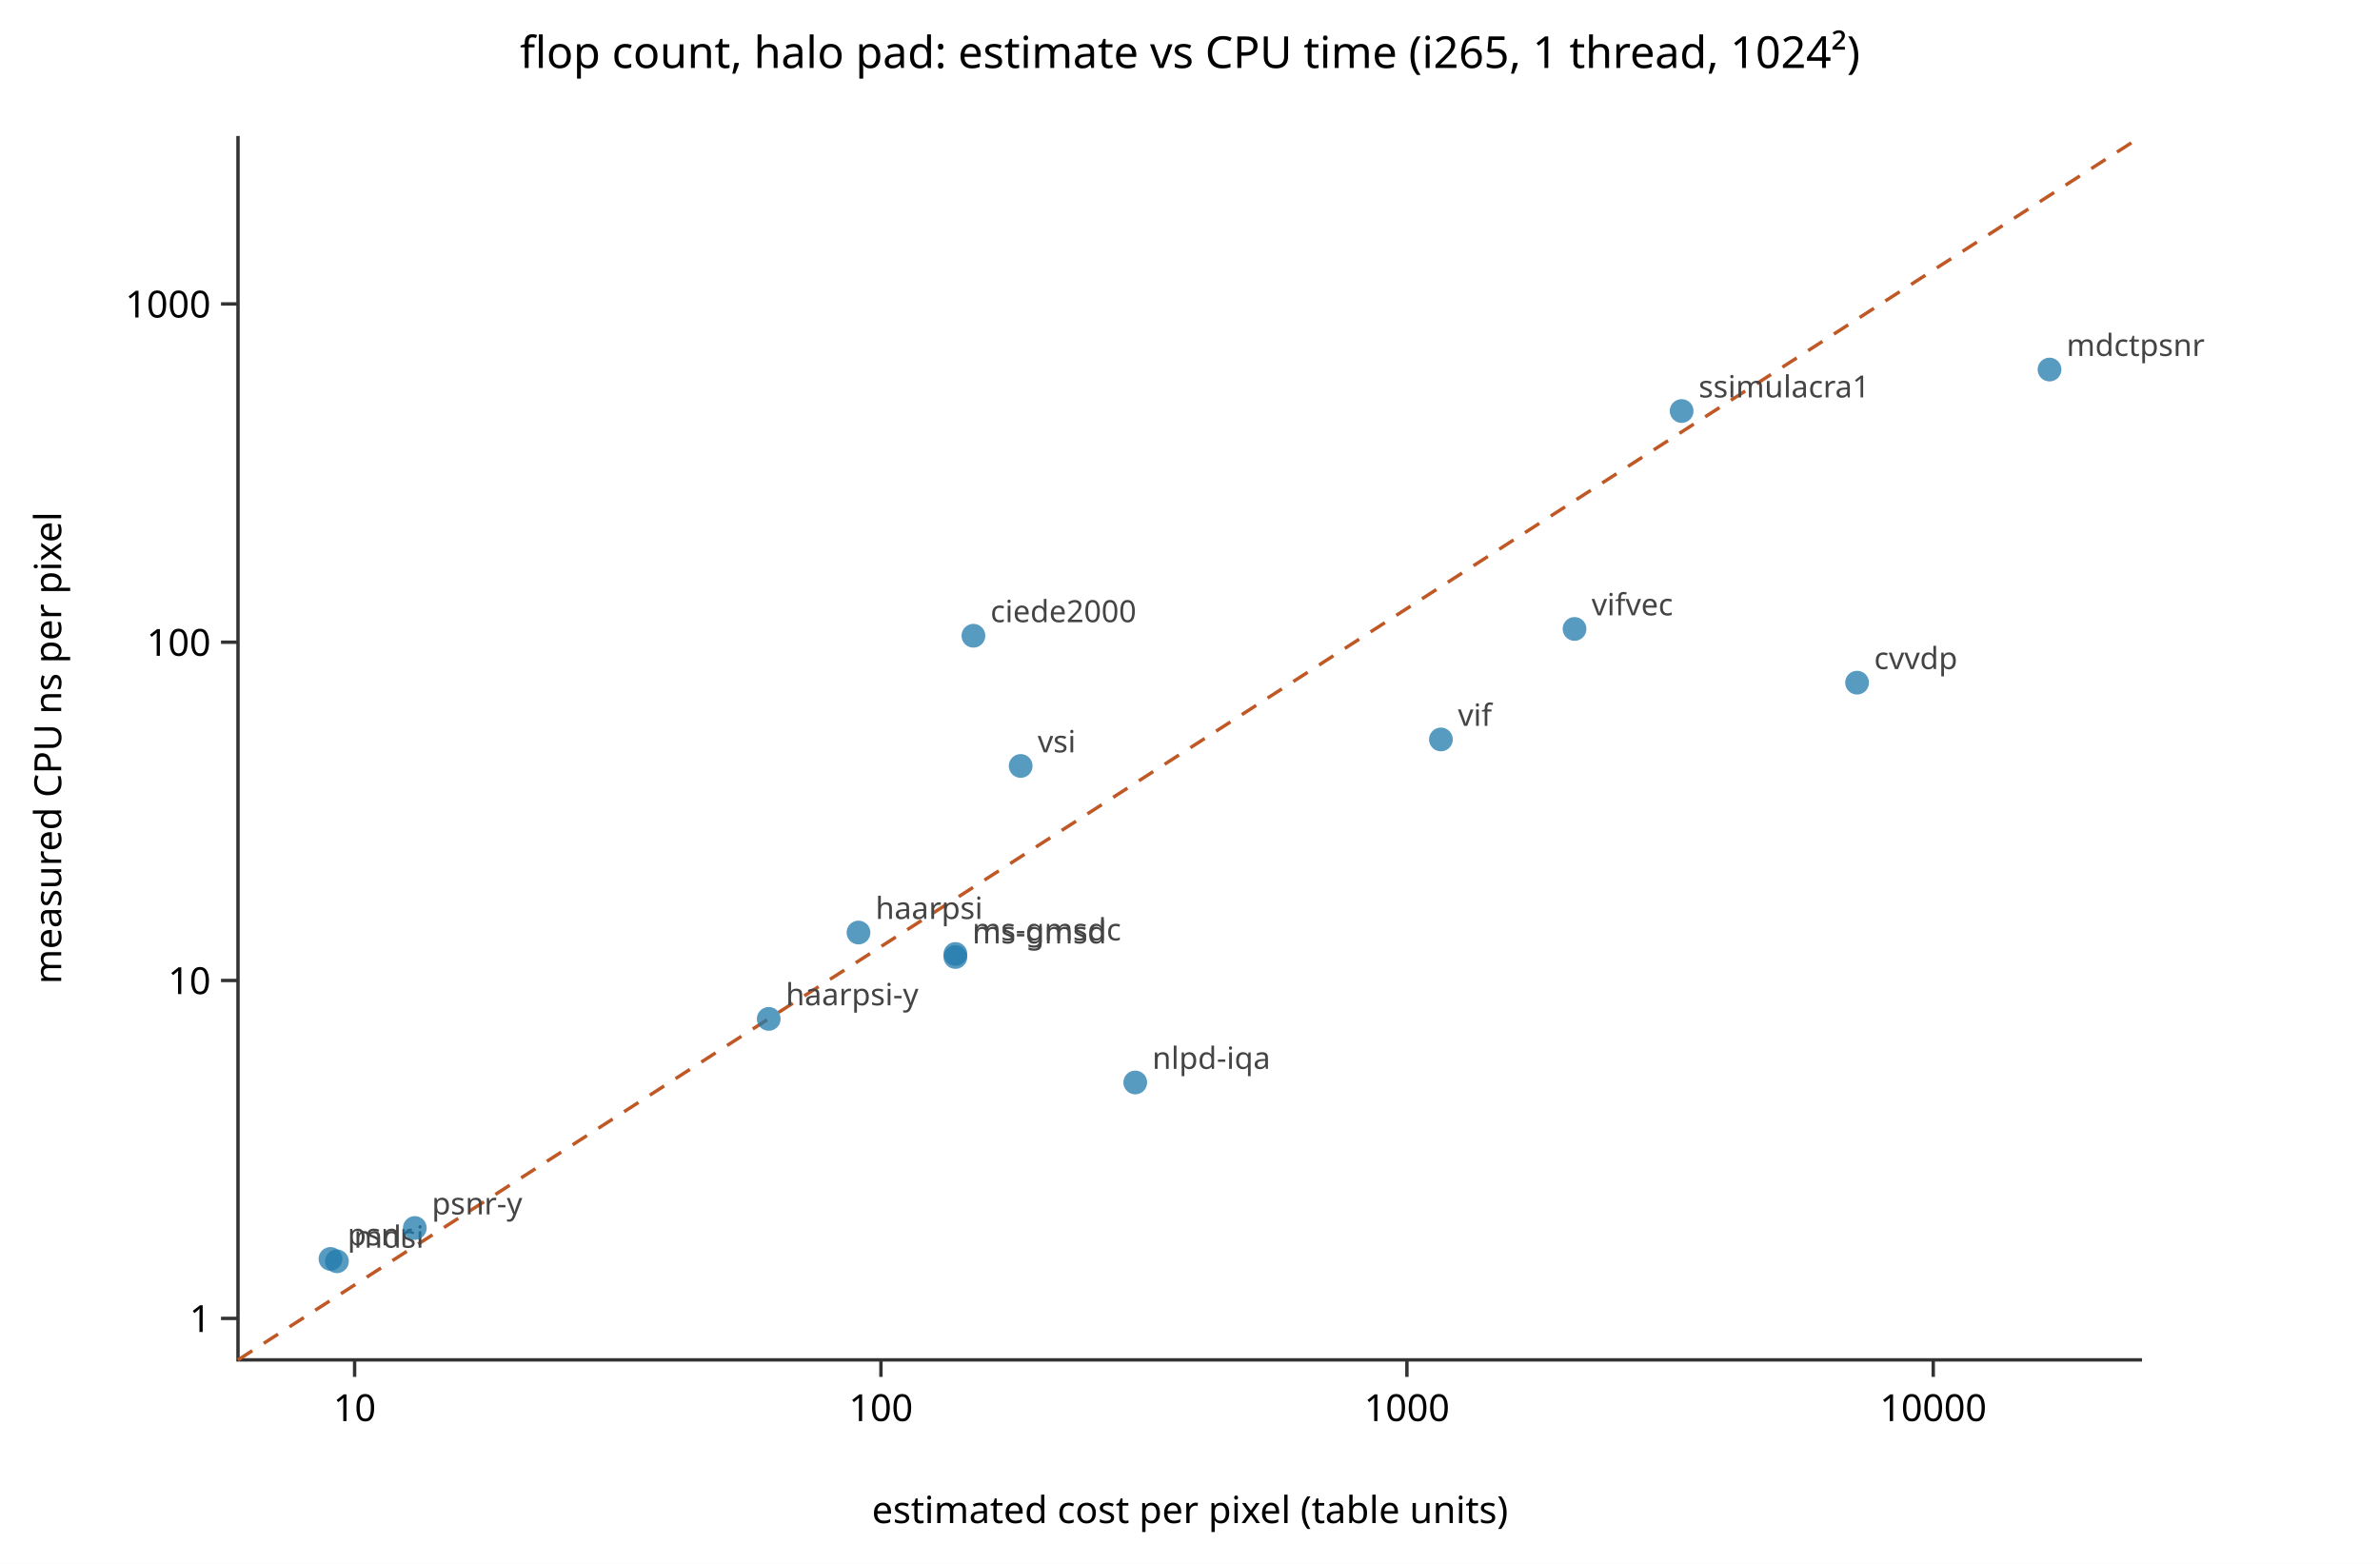
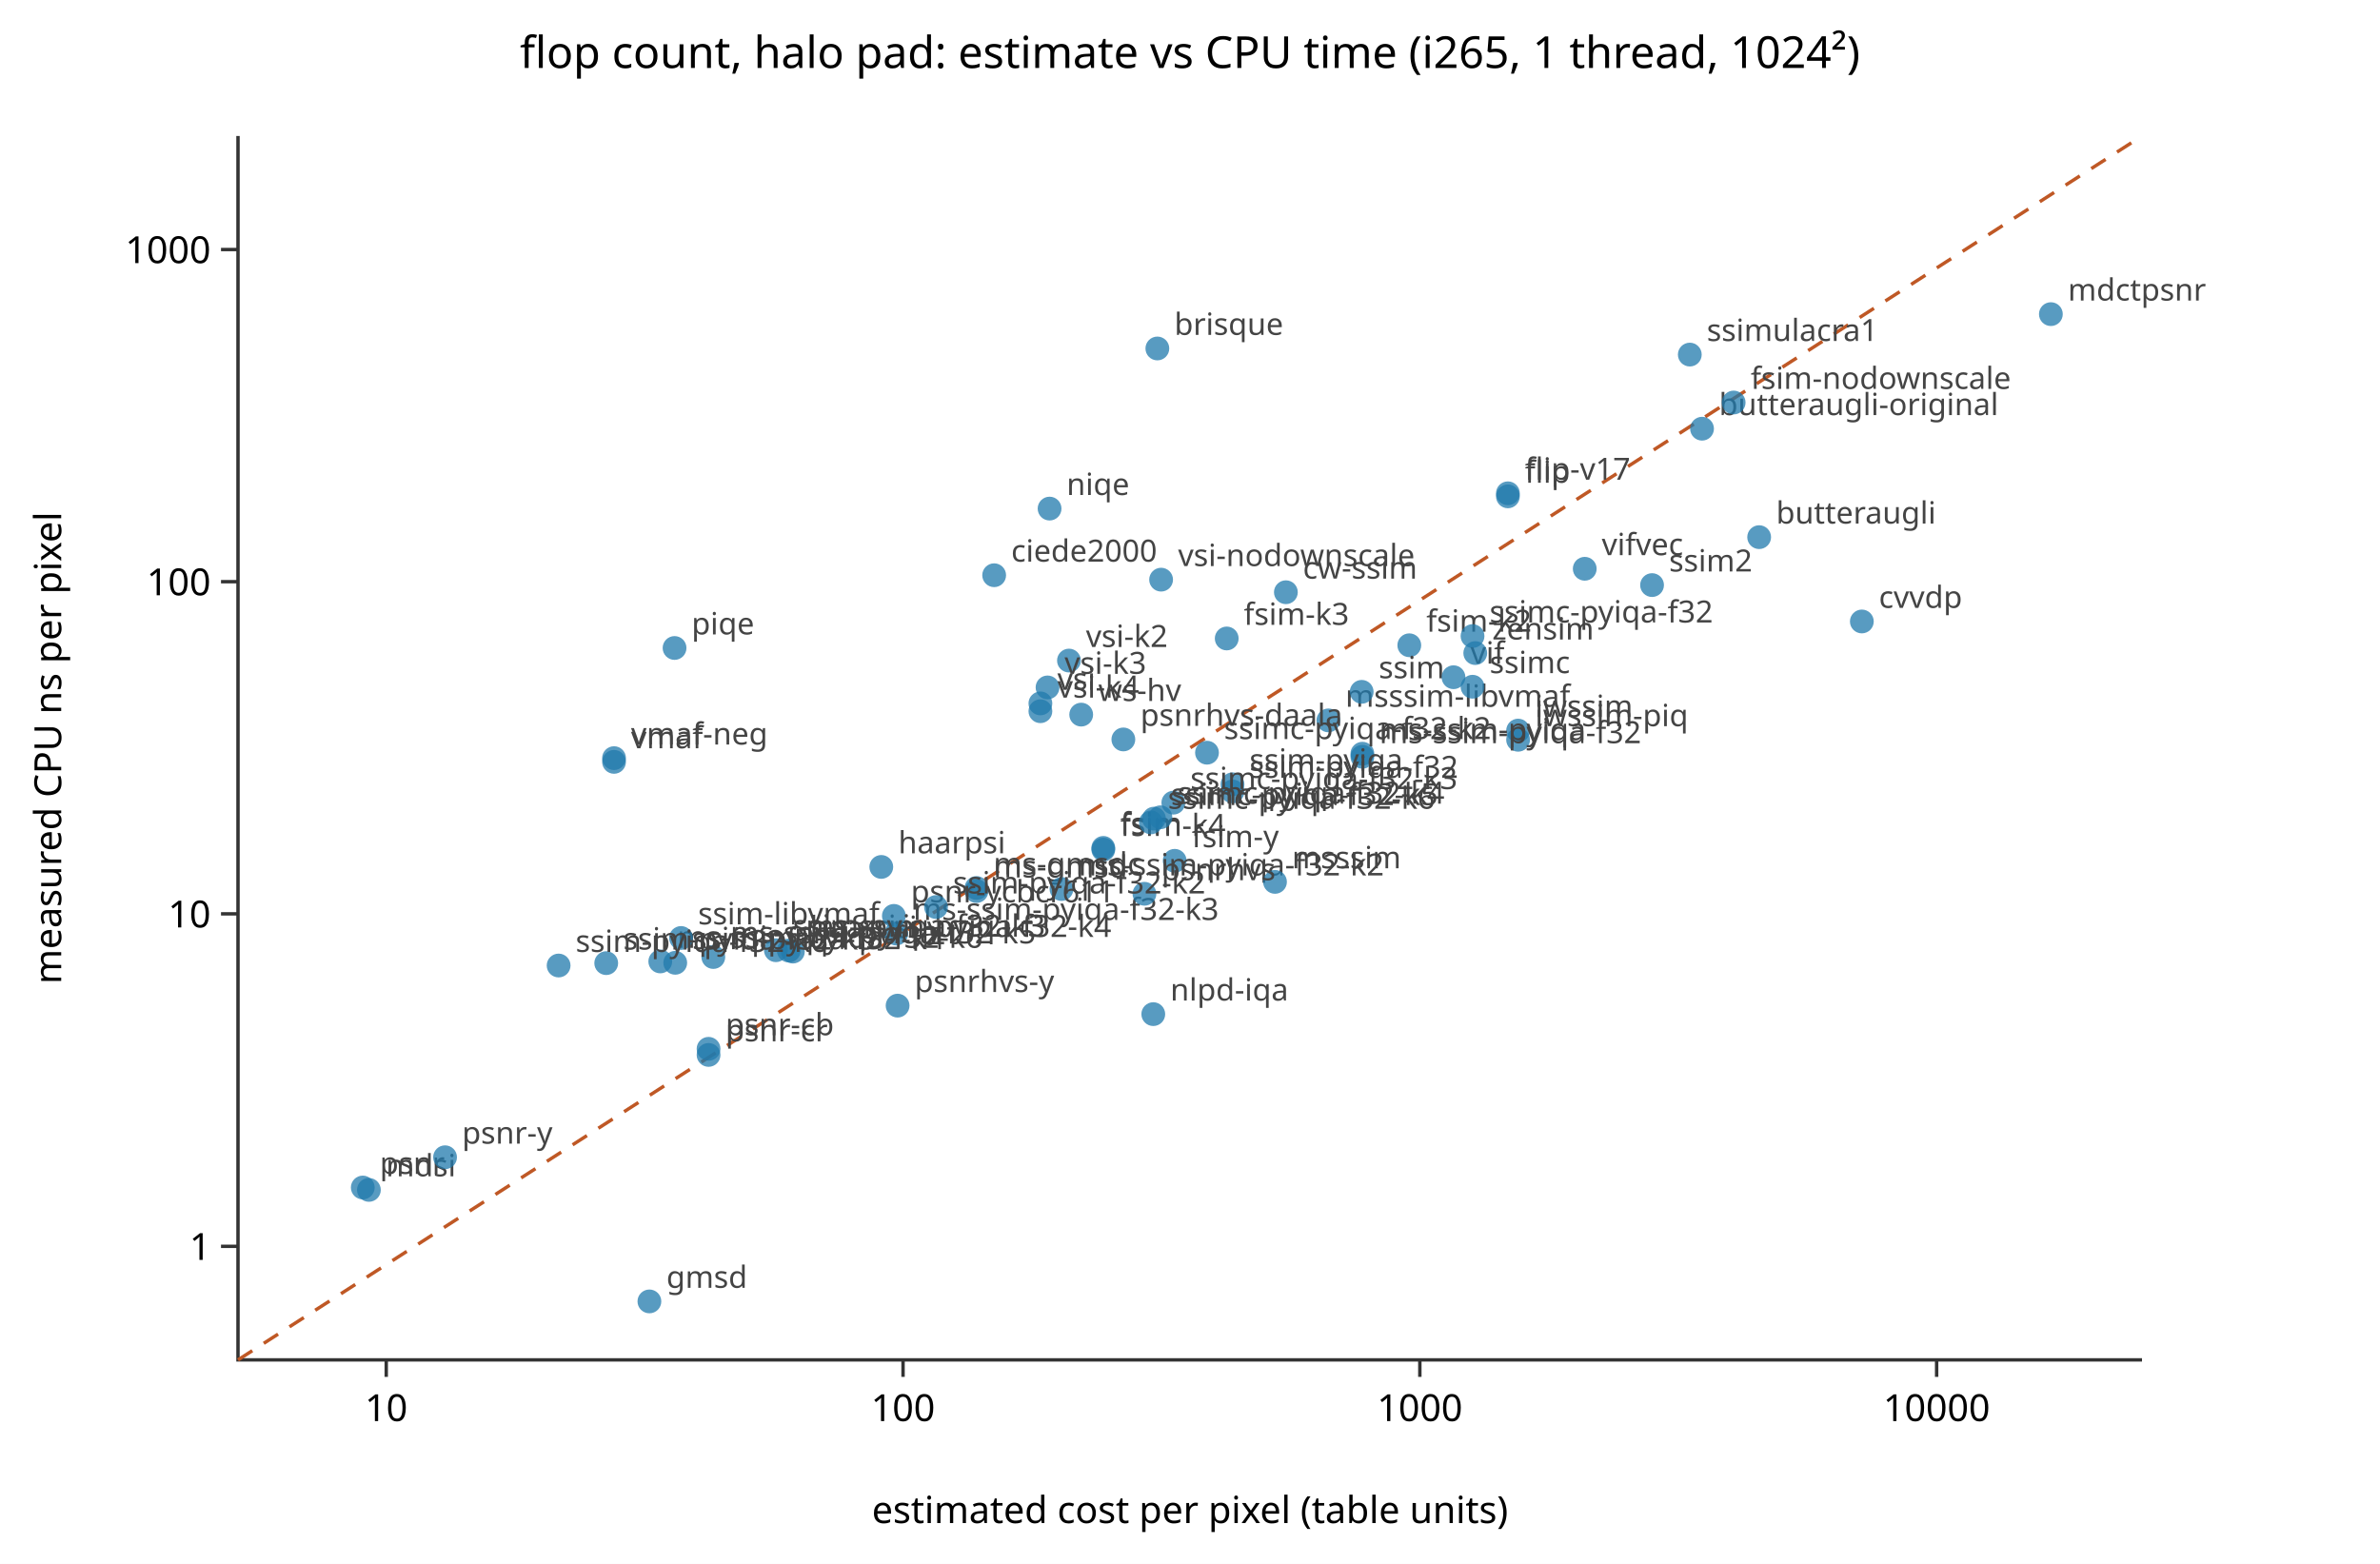
<svg xmlns="http://www.w3.org/2000/svg" viewBox="0 0 700 460" font-family="sans-serif" font-size="11">
  <rect width="700" height="460" fill="white" />
  <text x="350" y="20" text-anchor="middle" font-size="13">flop count, halo pad: estimate vs CPU time (i265, 1 thread, 1024²)</text>
  <path d="M70 40V400H630" fill="none" stroke="#333" />
-   <path d="M104.3 400v5" stroke="#333" />
-   <text x="104.3" y="418" text-anchor="middle">10</text>
-   <path d="M259.1 400v5" stroke="#333" />
-   <text x="259.1" y="418" text-anchor="middle">100</text>
-   <path d="M413.8 400v5" stroke="#333" />
-   <text x="413.8" y="418" text-anchor="middle">1000</text>
-   <path d="M568.6 400v5" stroke="#333" />
-   <text x="568.6" y="418" text-anchor="middle">10000</text>
-   <path d="M65 387.8h5" stroke="#333" />
-   <text x="62" y="391.8" text-anchor="end">1</text>
-   <path d="M65 288.4h5" stroke="#333" />
-   <text x="62" y="292.4" text-anchor="end">10</text>
-   <path d="M65 188.9h5" stroke="#333" />
-   <text x="62" y="192.9" text-anchor="end">100</text>
-   <path d="M65 89.4h5" stroke="#333" />
-   <text x="62" y="93.4" text-anchor="end">1000</text>
+   <path d="M113.6 400v5" stroke="#333" />
+   <text x="113.6" y="418" text-anchor="middle">10</text>
+   <path d="M265.6 400v5" stroke="#333" />
+   <text x="265.6" y="418" text-anchor="middle">100</text>
+   <path d="M417.6 400v5" stroke="#333" />
+   <text x="417.6" y="418" text-anchor="middle">1000</text>
+   <path d="M569.6 400v5" stroke="#333" />
+   <text x="569.6" y="418" text-anchor="middle">10000</text>
+   <path d="M65 366.6h5" stroke="#333" />
+   <text x="62" y="370.6" text-anchor="end">1</text>
+   <path d="M65 268.8h5" stroke="#333" />
+   <text x="62" y="272.8" text-anchor="end">10</text>
+   <path d="M65 171.1h5" stroke="#333" />
+   <text x="62" y="175.1" text-anchor="end">100</text>
+   <path d="M65 73.4h5" stroke="#333" />
+   <text x="62" y="77.4" text-anchor="end">1000</text>
  <path d="M70.0 400.0L630.0 40.0" stroke="#bf5825" stroke-dasharray="5 4" />
-   <circle cx="286.3" cy="187.0" r="3.5" fill="#2179ac" fill-opacity=".75" />
-   <text x="291.3" y="183.0" font-size="9" fill="#444">ciede2000</text>
-   <circle cx="546.2" cy="200.8" r="3.5" fill="#2179ac" fill-opacity=".75" />
-   <text x="551.2" y="196.8" font-size="9" fill="#444">cvvdp</text>
-   <circle cx="252.5" cy="274.3" r="3.5" fill="#2179ac" fill-opacity=".75" />
-   <text x="257.5" y="270.3" font-size="9" fill="#444">haarpsi</text>
-   <circle cx="226.1" cy="299.7" r="3.5" fill="#2179ac" fill-opacity=".75" />
-   <text x="231.1" y="295.7" font-size="9" fill="#444">haarpsi-y</text>
-   <circle cx="602.8" cy="108.7" r="3.5" fill="#2179ac" fill-opacity=".75" />
-   <text x="607.8" y="104.7" font-size="9" fill="#444">mdctpsnr</text>
-   <circle cx="99.1" cy="371.0" r="3.5" fill="#2179ac" fill-opacity=".75" />
-   <text x="104.1" y="367.0" font-size="9" fill="#444">mdsi</text>
-   <circle cx="281.0" cy="281.5" r="3.5" fill="#2179ac" fill-opacity=".75" />
-   <text x="286.0" y="277.5" font-size="9" fill="#444">ms-gmsd</text>
-   <circle cx="281.0" cy="280.6" r="3.5" fill="#2179ac" fill-opacity=".75" />
-   <text x="286.0" y="276.6" font-size="9" fill="#444">ms-gmsdc</text>
-   <circle cx="333.9" cy="318.4" r="3.5" fill="#2179ac" fill-opacity=".75" />
-   <text x="338.9" y="314.4" font-size="9" fill="#444">nlpd-iqa</text>
-   <circle cx="97.2" cy="370.3" r="3.5" fill="#2179ac" fill-opacity=".75" />
-   <text x="102.2" y="366.3" font-size="9" fill="#444">psnr</text>
-   <circle cx="122.0" cy="361.2" r="3.5" fill="#2179ac" fill-opacity=".75" />
-   <text x="127.0" y="357.2" font-size="9" fill="#444">psnr-y</text>
-   <circle cx="494.6" cy="120.9" r="3.5" fill="#2179ac" fill-opacity=".75" />
-   <text x="499.6" y="116.9" font-size="9" fill="#444">ssimulacra1</text>
-   <circle cx="423.8" cy="217.5" r="3.5" fill="#2179ac" fill-opacity=".75" />
-   <text x="428.8" y="213.5" font-size="9" fill="#444">vif</text>
-   <circle cx="463.1" cy="185.0" r="3.5" fill="#2179ac" fill-opacity=".75" />
-   <text x="468.1" y="181.0" font-size="9" fill="#444">vifvec</text>
-   <circle cx="300.2" cy="225.3" r="3.5" fill="#2179ac" fill-opacity=".75" />
-   <text x="305.2" y="221.3" font-size="9" fill="#444">vsi</text>
+   <circle cx="340.4" cy="102.5" r="3.5" fill="#2179ac" fill-opacity=".75" />
+   <text x="345.4" y="98.5" font-size="9" fill="#444">brisque</text>
+   <circle cx="517.4" cy="158.0" r="3.5" fill="#2179ac" fill-opacity=".75" />
+   <text x="522.4" y="154.0" font-size="9" fill="#444">butteraugli</text>
+   <circle cx="500.6" cy="126.1" r="3.5" fill="#2179ac" fill-opacity=".75" />
+   <text x="505.6" y="122.1" font-size="9" fill="#444">butteraugli-original</text>
+   <circle cx="292.4" cy="169.2" r="3.5" fill="#2179ac" fill-opacity=".75" />
+   <text x="297.4" y="165.2" font-size="9" fill="#444">ciede2000</text>
+   <circle cx="547.6" cy="182.8" r="3.5" fill="#2179ac" fill-opacity=".75" />
+   <text x="552.6" y="178.8" font-size="9" fill="#444">cvvdp</text>
+   <circle cx="378.2" cy="174.2" r="3.5" fill="#2179ac" fill-opacity=".75" />
+   <text x="383.2" y="170.2" font-size="9" fill="#444">cw-ssim</text>
+   <circle cx="443.5" cy="146.0" r="3.5" fill="#2179ac" fill-opacity=".75" />
+   <text x="448.5" y="142.0" font-size="9" fill="#444">flip</text>
+   <circle cx="443.5" cy="145.1" r="3.5" fill="#2179ac" fill-opacity=".75" />
+   <text x="448.5" y="141.1" font-size="9" fill="#444">flip-v17</text>
+   <circle cx="324.5" cy="249.4" r="3.5" fill="#2179ac" fill-opacity=".75" />
+   <text x="329.5" y="245.4" font-size="9" fill="#444">fsim</text>
+   <circle cx="414.5" cy="189.8" r="3.5" fill="#2179ac" fill-opacity=".75" />
+   <text x="419.5" y="185.8" font-size="9" fill="#444">fsim-k2</text>
+   <circle cx="360.8" cy="187.8" r="3.5" fill="#2179ac" fill-opacity=".75" />
+   <text x="365.8" y="183.8" font-size="9" fill="#444">fsim-k3</text>
+   <circle cx="324.5" cy="249.9" r="3.5" fill="#2179ac" fill-opacity=".75" />
+   <text x="329.5" y="245.9" font-size="9" fill="#444">fsim-k4</text>
+   <circle cx="509.9" cy="118.4" r="3.5" fill="#2179ac" fill-opacity=".75" />
+   <text x="514.9" y="114.4" font-size="9" fill="#444">fsim-nodownscale</text>
+   <circle cx="345.5" cy="253.2" r="3.5" fill="#2179ac" fill-opacity=".75" />
+   <text x="350.5" y="249.2" font-size="9" fill="#444">fsim-y</text>
+   <circle cx="191.0" cy="382.8" r="3.5" fill="#2179ac" fill-opacity=".75" />
+   <text x="196.0" y="378.8" font-size="9" fill="#444">gmsd</text>
+   <circle cx="259.2" cy="255.0" r="3.5" fill="#2179ac" fill-opacity=".75" />
+   <text x="264.2" y="251.0" font-size="9" fill="#444">haarpsi</text>
+   <circle cx="233.2" cy="279.9" r="3.5" fill="#2179ac" fill-opacity=".75" />
+   <text x="238.2" y="275.9" font-size="9" fill="#444">haarpsi-y</text>
+   <circle cx="446.5" cy="214.9" r="3.5" fill="#2179ac" fill-opacity=".75" />
+   <text x="451.5" y="210.9" font-size="9" fill="#444">iwssim</text>
+   <circle cx="446.5" cy="217.6" r="3.5" fill="#2179ac" fill-opacity=".75" />
+   <text x="451.5" y="213.6" font-size="9" fill="#444">iwssim-piq</text>
+   <circle cx="603.2" cy="92.4" r="3.5" fill="#2179ac" fill-opacity=".75" />
+   <text x="608.2" y="88.4" font-size="9" fill="#444">mdctpsnr</text>
+   <circle cx="108.5" cy="350.0" r="3.5" fill="#2179ac" fill-opacity=".75" />
+   <text x="113.5" y="346.0" font-size="9" fill="#444">mdsi</text>
+   <circle cx="287.2" cy="262.1" r="3.5" fill="#2179ac" fill-opacity=".75" />
+   <text x="292.2" y="258.1" font-size="9" fill="#444">ms-gmsd</text>
+   <circle cx="287.2" cy="261.2" r="3.5" fill="#2179ac" fill-opacity=".75" />
+   <text x="292.2" y="257.2" font-size="9" fill="#444">ms-gmsdc</text>
+   <circle cx="400.7" cy="221.7" r="3.5" fill="#2179ac" fill-opacity=".75" />
+   <text x="405.7" y="217.7" font-size="9" fill="#444">ms-ssim-pyiqa</text>
+   <circle cx="400.7" cy="222.6" r="3.5" fill="#2179ac" fill-opacity=".75" />
+   <text x="405.7" y="218.6" font-size="9" fill="#444">ms-ssim-pyiqa-f32</text>
+   <circle cx="312.2" cy="261.5" r="3.5" fill="#2179ac" fill-opacity=".75" />
+   <text x="317.2" y="257.5" font-size="9" fill="#444">ms-ssim-pyiqa-f32-k2</text>
+   <circle cx="263.6" cy="274.6" r="3.5" fill="#2179ac" fill-opacity=".75" />
+   <text x="268.6" y="270.6" font-size="9" fill="#444">ms-ssim-pyiqa-f32-k3</text>
+   <circle cx="232.0" cy="279.6" r="3.5" fill="#2179ac" fill-opacity=".75" />
+   <text x="237.0" y="275.6" font-size="9" fill="#444">ms-ssim-pyiqa-f32-k4</text>
+   <circle cx="209.8" cy="281.5" r="3.5" fill="#2179ac" fill-opacity=".75" />
+   <text x="214.8" y="277.5" font-size="9" fill="#444">ms-ssim-pyiqa-f32-k5</text>
+   <circle cx="194.2" cy="282.8" r="3.5" fill="#2179ac" fill-opacity=".75" />
+   <text x="199.2" y="278.8" font-size="9" fill="#444">ms-ssim-pyiqa-f32-k6</text>
+   <circle cx="375.0" cy="259.4" r="3.5" fill="#2179ac" fill-opacity=".75" />
+   <text x="380.0" y="255.4" font-size="9" fill="#444">msssim</text>
+   <circle cx="390.7" cy="211.9" r="3.5" fill="#2179ac" fill-opacity=".75" />
+   <text x="395.7" y="207.9" font-size="9" fill="#444">msssim-libvmaf</text>
+   <circle cx="308.7" cy="149.6" r="3.5" fill="#2179ac" fill-opacity=".75" />
+   <text x="313.7" y="145.6" font-size="9" fill="#444">niqe</text>
+   <circle cx="339.2" cy="298.3" r="3.5" fill="#2179ac" fill-opacity=".75" />
+   <text x="344.2" y="294.3" font-size="9" fill="#444">nlpd-iqa</text>
+   <circle cx="198.4" cy="190.6" r="3.5" fill="#2179ac" fill-opacity=".75" />
+   <text x="203.4" y="186.6" font-size="9" fill="#444">piqe</text>
+   <circle cx="106.7" cy="349.3" r="3.5" fill="#2179ac" fill-opacity=".75" />
+   <text x="111.7" y="345.3" font-size="9" fill="#444">psnr</text>
+   <circle cx="208.4" cy="308.5" r="3.5" fill="#2179ac" fill-opacity=".75" />
+   <text x="213.4" y="304.5" font-size="9" fill="#444">psnr-cb</text>
+   <circle cx="208.4" cy="310.3" r="3.5" fill="#2179ac" fill-opacity=".75" />
+   <text x="213.4" y="306.3" font-size="9" fill="#444">psnr-cr</text>
+   <circle cx="130.9" cy="340.4" r="3.5" fill="#2179ac" fill-opacity=".75" />
+   <text x="135.9" y="336.4" font-size="9" fill="#444">psnr-y</text>
+   <circle cx="262.9" cy="269.4" r="3.5" fill="#2179ac" fill-opacity=".75" />
+   <text x="267.9" y="265.4" font-size="9" fill="#444">psnr-ycbcr611</text>
+   <circle cx="336.6" cy="262.9" r="3.5" fill="#2179ac" fill-opacity=".75" />
+   <text x="341.6" y="258.9" font-size="9" fill="#444">psnrhvs</text>
+   <circle cx="330.4" cy="217.5" r="3.5" fill="#2179ac" fill-opacity=".75" />
+   <text x="335.4" y="213.5" font-size="9" fill="#444">psnrhvs-daala</text>
+   <circle cx="264.0" cy="295.8" r="3.5" fill="#2179ac" fill-opacity=".75" />
+   <text x="269.0" y="291.8" font-size="9" fill="#444">psnrhvs-y</text>
+   <circle cx="400.5" cy="203.5" r="3.5" fill="#2179ac" fill-opacity=".75" />
+   <text x="405.5" y="199.5" font-size="9" fill="#444">ssim</text>
+   <circle cx="200.3" cy="275.9" r="3.5" fill="#2179ac" fill-opacity=".75" />
+   <text x="205.3" y="271.9" font-size="9" fill="#444">ssim-libvmaf</text>
+   <circle cx="362.5" cy="230.7" r="3.5" fill="#2179ac" fill-opacity=".75" />
+   <text x="367.5" y="226.7" font-size="9" fill="#444">ssim-pyiqa</text>
+   <circle cx="362.5" cy="232.8" r="3.5" fill="#2179ac" fill-opacity=".75" />
+   <text x="367.5" y="228.8" font-size="9" fill="#444">ssim-pyiqa-f32</text>
+   <circle cx="275.3" cy="266.8" r="3.5" fill="#2179ac" fill-opacity=".75" />
+   <text x="280.3" y="262.8" font-size="9" fill="#444">ssim-pyiqa-f32-k2</text>
+   <circle cx="228.2" cy="279.5" r="3.5" fill="#2179ac" fill-opacity=".75" />
+   <text x="233.2" y="275.5" font-size="9" fill="#444">ssim-pyiqa-f32-k3</text>
+   <circle cx="198.6" cy="283.2" r="3.5" fill="#2179ac" fill-opacity=".75" />
+   <text x="203.6" y="279.2" font-size="9" fill="#444">ssim-pyiqa-f32-k4</text>
+   <circle cx="178.3" cy="283.3" r="3.5" fill="#2179ac" fill-opacity=".75" />
+   <text x="183.3" y="279.3" font-size="9" fill="#444">ssim-pyiqa-f32-k5</text>
+   <circle cx="164.3" cy="284.0" r="3.5" fill="#2179ac" fill-opacity=".75" />
+   <text x="169.3" y="280.0" font-size="9" fill="#444">ssim-pyiqa-f32-k6</text>
+   <circle cx="485.9" cy="172.1" r="3.5" fill="#2179ac" fill-opacity=".75" />
+   <text x="490.9" y="168.1" font-size="9" fill="#444">ssim2</text>
+   <circle cx="433.1" cy="202.0" r="3.5" fill="#2179ac" fill-opacity=".75" />
+   <text x="438.1" y="198.0" font-size="9" fill="#444">ssimc</text>
+   <circle cx="433.1" cy="187.1" r="3.5" fill="#2179ac" fill-opacity=".75" />
+   <text x="438.1" y="183.1" font-size="9" fill="#444">ssimc-pyiqa-f32</text>
+   <circle cx="355.0" cy="221.4" r="3.5" fill="#2179ac" fill-opacity=".75" />
+   <text x="360.0" y="217.4" font-size="9" fill="#444">ssimc-pyiqa-f32-k2</text>
+   <circle cx="345.1" cy="236.1" r="3.5" fill="#2179ac" fill-opacity=".75" />
+   <text x="350.1" y="232.1" font-size="9" fill="#444">ssimc-pyiqa-f32-k3</text>
+   <circle cx="341.3" cy="240.4" r="3.5" fill="#2179ac" fill-opacity=".75" />
+   <text x="346.3" y="236.4" font-size="9" fill="#444">ssimc-pyiqa-f32-k4</text>
+   <circle cx="339.4" cy="240.8" r="3.5" fill="#2179ac" fill-opacity=".75" />
+   <text x="344.4" y="236.8" font-size="9" fill="#444">ssimc-pyiqa-f32-k5</text>
+   <circle cx="338.5" cy="241.9" r="3.5" fill="#2179ac" fill-opacity=".75" />
+   <text x="343.5" y="237.9" font-size="9" fill="#444">ssimc-pyiqa-f32-k6</text>
+   <circle cx="497.0" cy="104.3" r="3.5" fill="#2179ac" fill-opacity=".75" />
+   <text x="502.0" y="100.3" font-size="9" fill="#444">ssimulacra1</text>
+   <circle cx="427.5" cy="199.2" r="3.5" fill="#2179ac" fill-opacity=".75" />
+   <text x="432.5" y="195.2" font-size="9" fill="#444">vif</text>
+   <circle cx="466.1" cy="167.3" r="3.5" fill="#2179ac" fill-opacity=".75" />
+   <text x="471.1" y="163.3" font-size="9" fill="#444">vifvec</text>
+   <circle cx="180.6" cy="224.1" r="3.5" fill="#2179ac" fill-opacity=".75" />
+   <text x="185.6" y="220.1" font-size="9" fill="#444">vmaf</text>
+   <circle cx="180.6" cy="223.0" r="3.5" fill="#2179ac" fill-opacity=".75" />
+   <text x="185.6" y="219.0" font-size="9" fill="#444">vmaf-neg</text>
+   <circle cx="306.0" cy="206.9" r="3.5" fill="#2179ac" fill-opacity=".75" />
+   <text x="311.0" y="202.9" font-size="9" fill="#444">vsi</text>
+   <circle cx="314.4" cy="194.3" r="3.5" fill="#2179ac" fill-opacity=".75" />
+   <text x="319.4" y="190.3" font-size="9" fill="#444">vsi-k2</text>
+   <circle cx="308.1" cy="202.2" r="3.5" fill="#2179ac" fill-opacity=".75" />
+   <text x="313.1" y="198.2" font-size="9" fill="#444">vsi-k3</text>
+   <circle cx="306.0" cy="209.2" r="3.5" fill="#2179ac" fill-opacity=".75" />
+   <text x="311.0" y="205.2" font-size="9" fill="#444">vsi-k4</text>
+   <circle cx="341.5" cy="170.5" r="3.5" fill="#2179ac" fill-opacity=".75" />
+   <text x="346.5" y="166.5" font-size="9" fill="#444">vsi-nodownscale</text>
+   <circle cx="318.0" cy="210.2" r="3.5" fill="#2179ac" fill-opacity=".75" />
+   <text x="323.0" y="206.2" font-size="9" fill="#444">ws-hv</text>
+   <circle cx="433.9" cy="192.1" r="3.5" fill="#2179ac" fill-opacity=".75" />
+   <text x="438.9" y="188.1" font-size="9" fill="#444">zensim</text>
  <text x="350" y="448" text-anchor="middle">estimated cost per pixel (table units)</text>
  <text x="18" y="220" text-anchor="middle" transform="rotate(-90 18 220)">measured CPU ns per pixel</text>
</svg>
